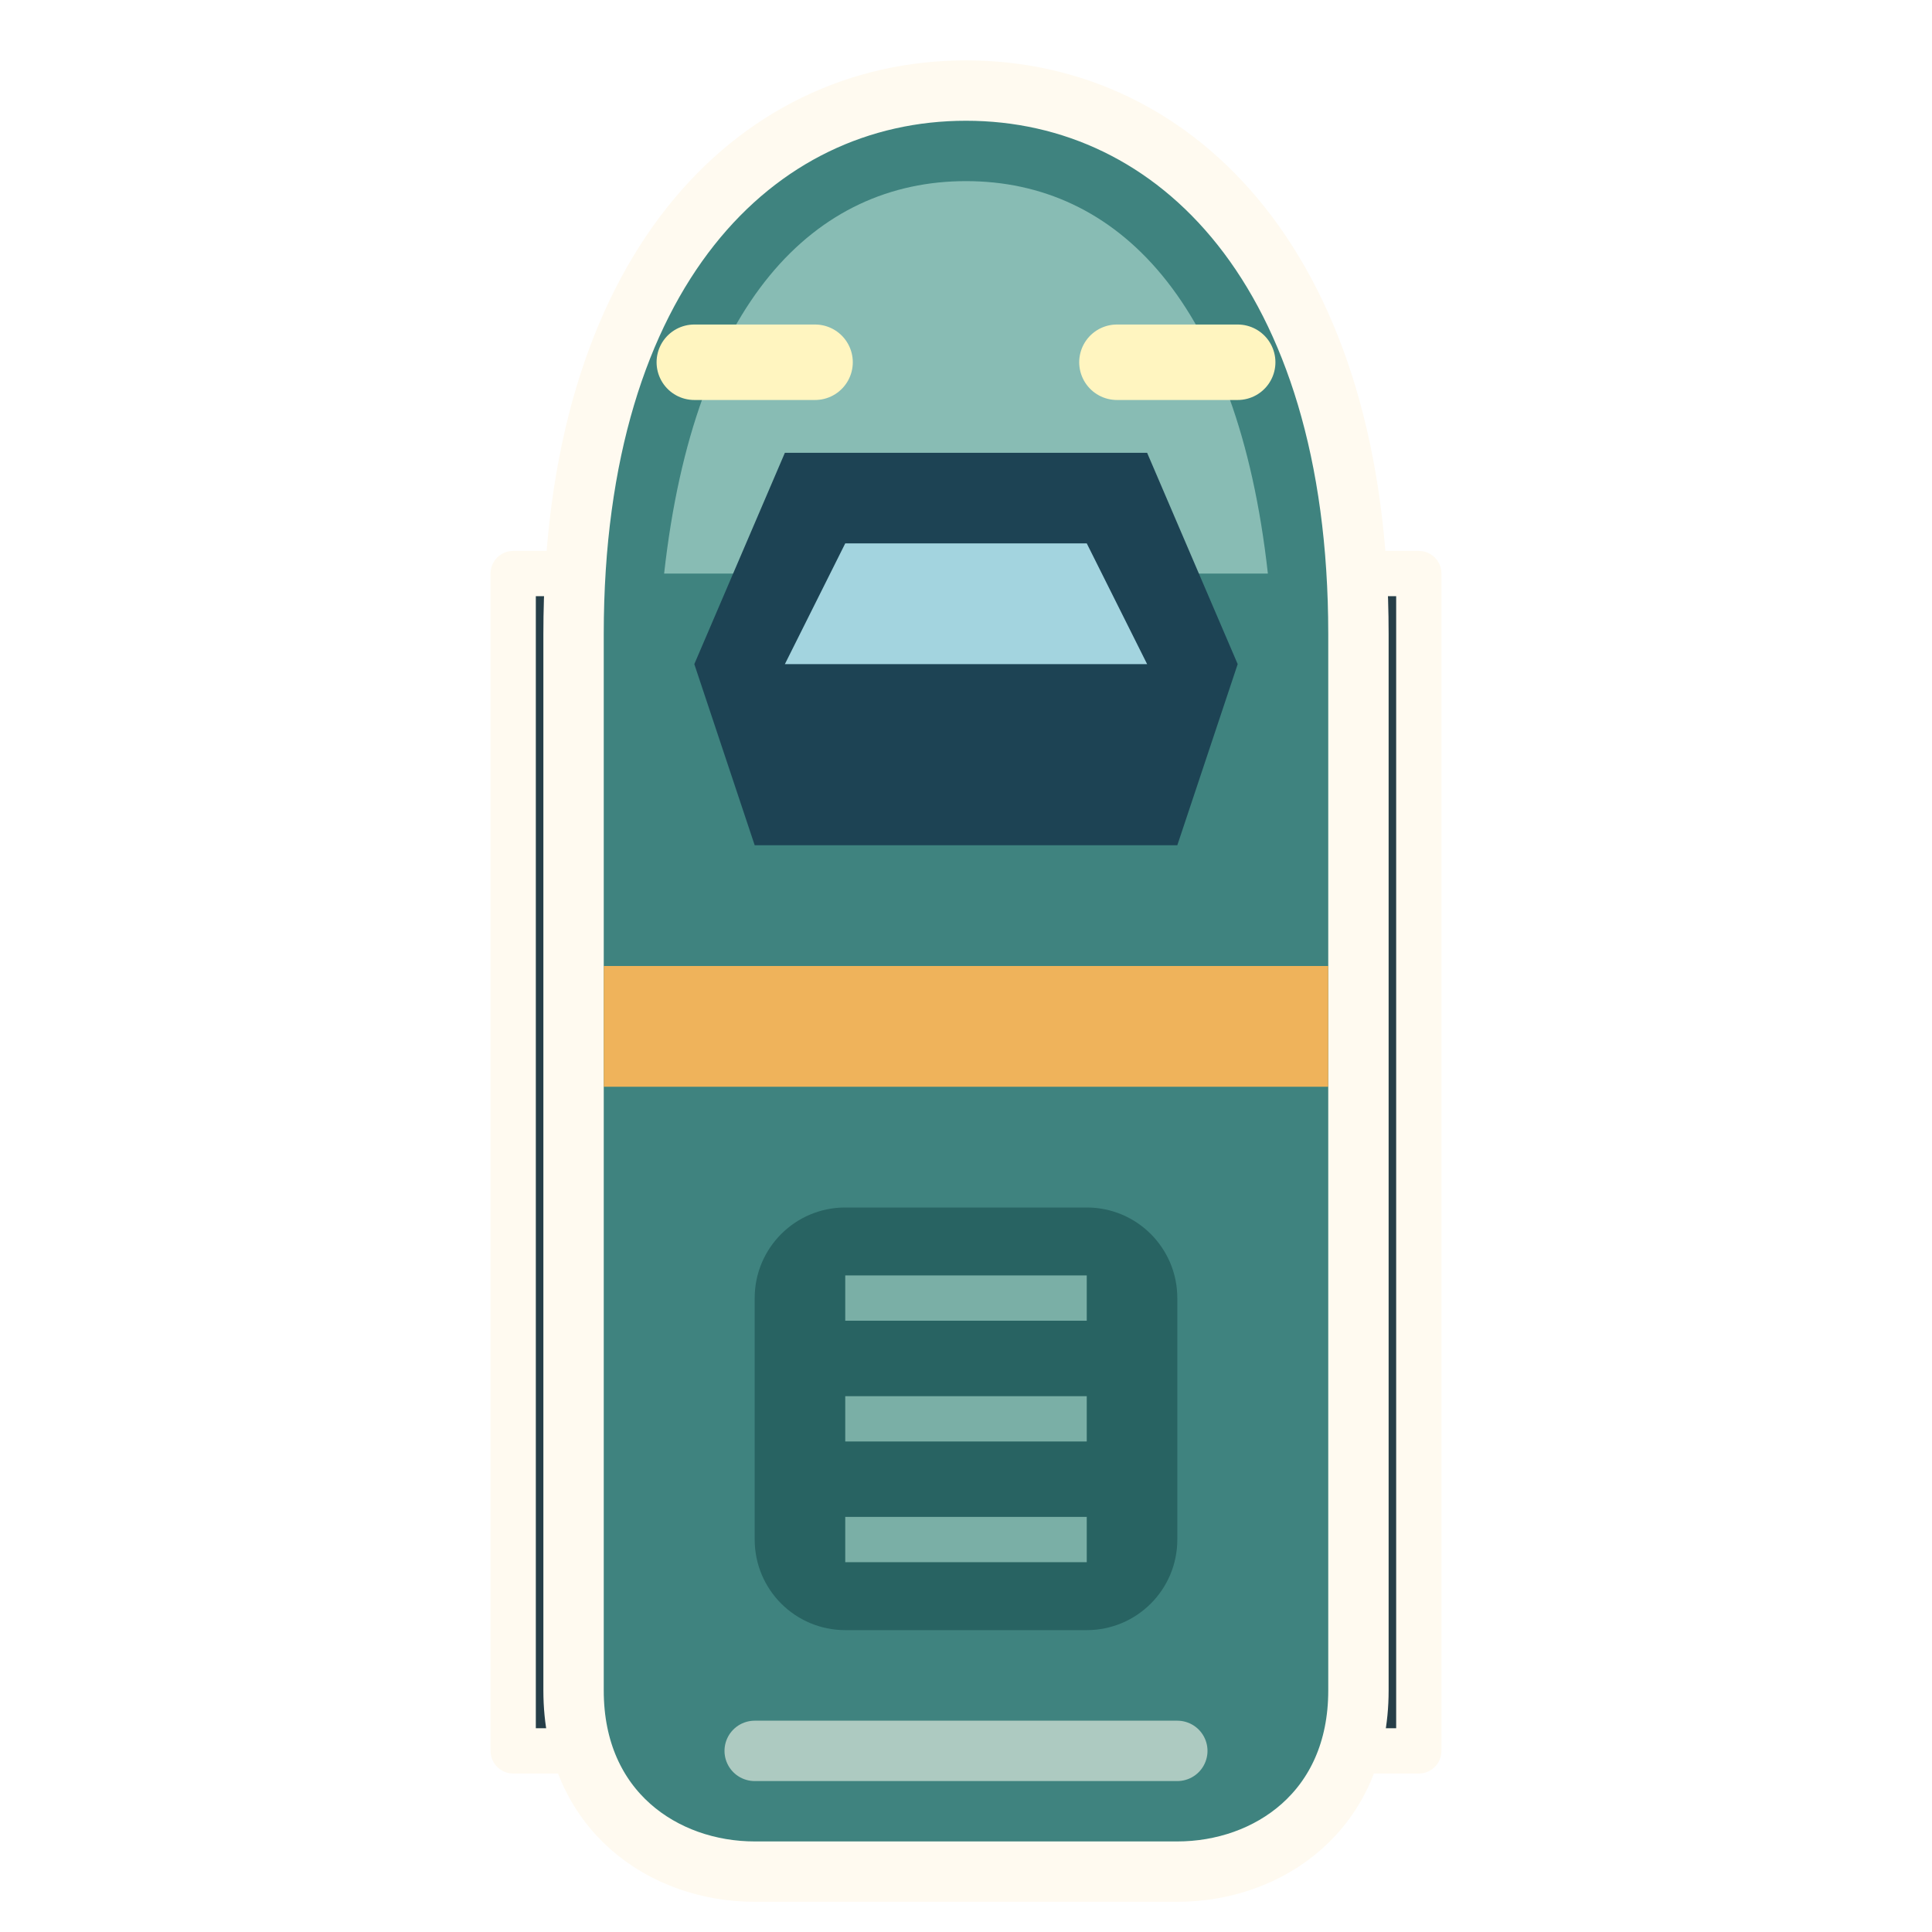
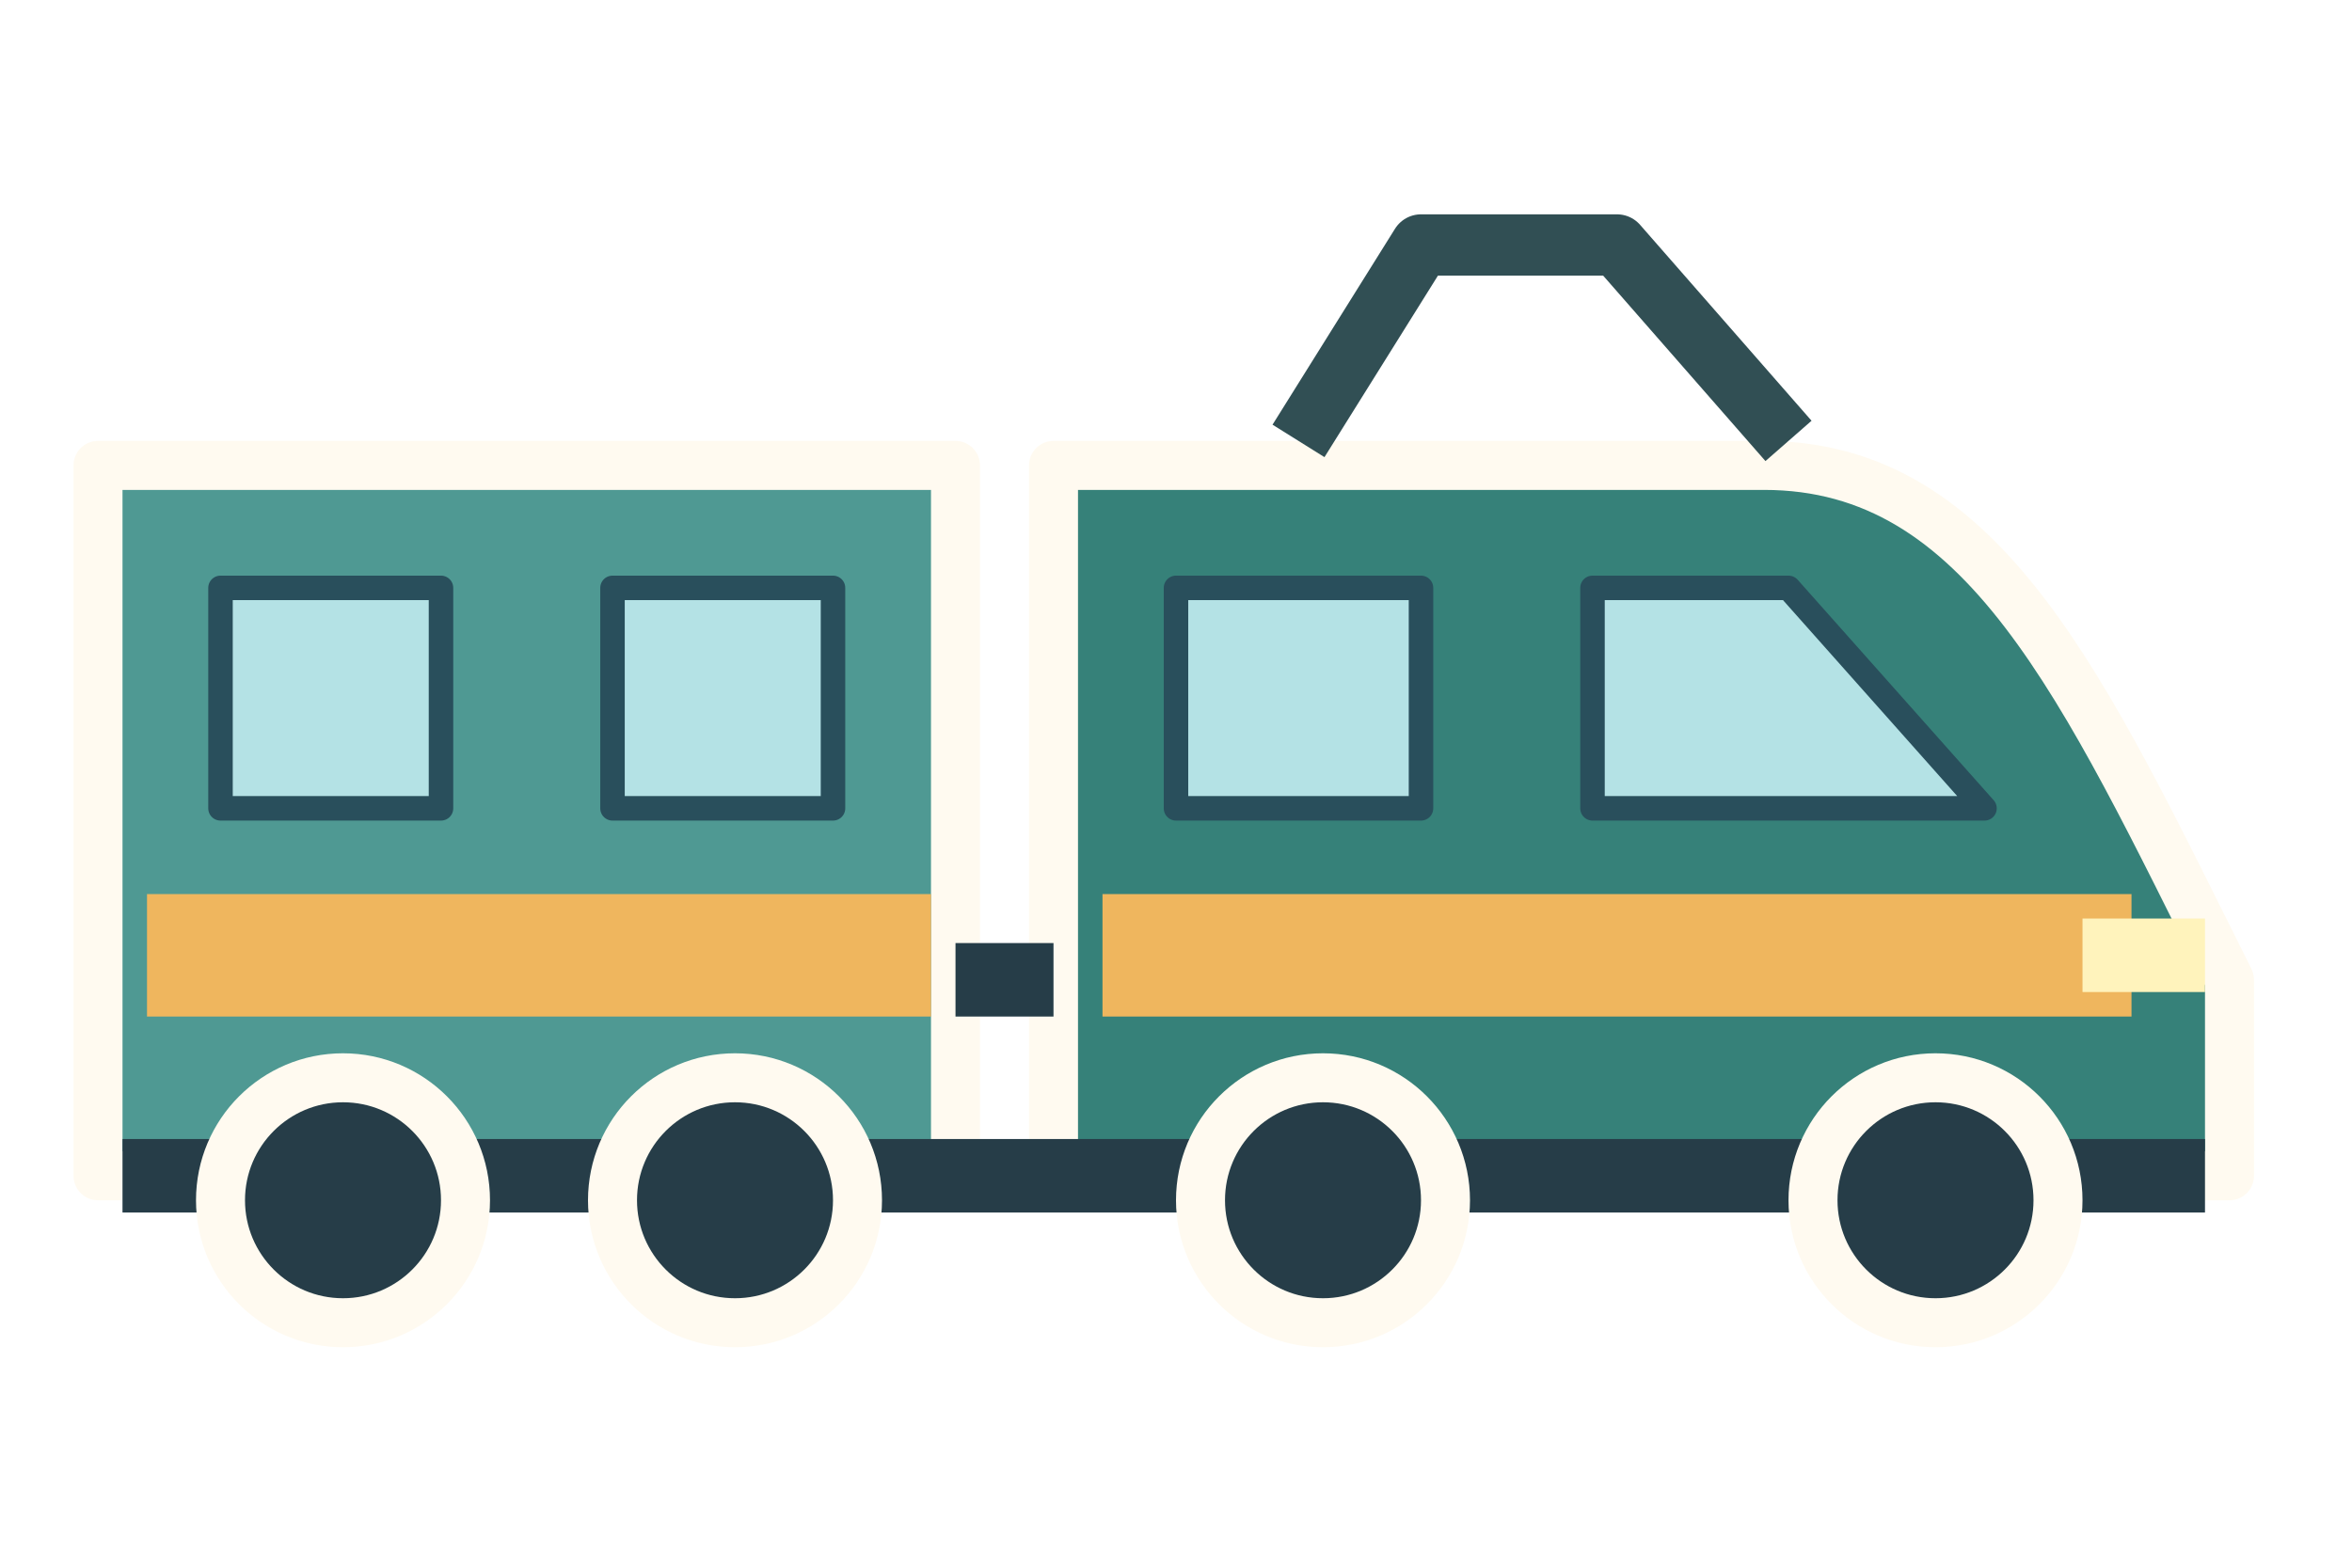
- <svg xmlns="http://www.w3.org/2000/svg" viewBox="0 0 64 64">
-   <g stroke-linejoin="round">
-     <path d="M17 19h30v39H17Z" fill="#263e48" stroke="#fffaf0" stroke-width="1.5" />
-     <path d="M19 21C19 9 25 3 32 3s13 6 13 18v35c0 4-3 6-6 6H25c-3 0-6-2-6-6Z" fill="#3f837f" stroke="#fffaf0" stroke-width="2" />
-     <path d="M22 19c1-9 5-13 10-13s9 4 10 13Z" fill="#88bcb4" />
-     <path d="m23 22 3-7h12l3 7-2 6H25Z" fill="#1d4354" />
-     <path d="m26 22 2-4h8l2 4Z" fill="#a3d4df" />
-     <path d="M20 32h24v4H20Z" fill="#efb35b" />
-     <rect x="25" y="40" width="14" height="14" rx="3" fill="#286362" />
-     <path d="M28 43h8m-8 4h8m-8 4h8" stroke="#7aafa6" stroke-width="1.5" />
-     <path d="M23 12h4m10 0h4" stroke="#fff5c0" stroke-width="2.5" stroke-linecap="round" />
-     <path d="M25 58h14" stroke="#adcac1" stroke-width="2" stroke-linecap="round" />
+ <svg xmlns="http://www.w3.org/2000/svg" viewBox="0 0 96 64">
+   <g stroke="#fffaf0" stroke-width="2" stroke-linejoin="round">
+     <path d="M4 19h35v29H4Z" fill="#4f9993" />
+     <path d="M43 19h29c9 0 13 9 19 21v8H43Z" fill="#368179" />
+     <path d="M6 39h32m7 0h42" stroke="#efb65e" stroke-width="5" />
+     <path d="M9 24h9v9H9Zm16 0h9v9h-9Zm23 0h10v9H48Zm17 0h8l8 9H65Z" fill="#b4e2e5" stroke="#294f5c" stroke-width="1" />
+     <path d="M39 40h4M5 48h85" stroke="#263d48" stroke-width="3" />
+     <path d="m53 18 5-8h8l7 8" fill="none" stroke="#314f54" stroke-width="2.5" />
+     <circle cx="14" cy="49" r="5" fill="#263d48" />
+     <circle cx="30" cy="49" r="5" fill="#263d48" />
+     <circle cx="54" cy="49" r="5" fill="#263d48" />
+     <circle cx="79" cy="49" r="5" fill="#263d48" />
+     <path d="M85 39h5" stroke="#fff3bc" stroke-width="3" />
  </g>
</svg>
